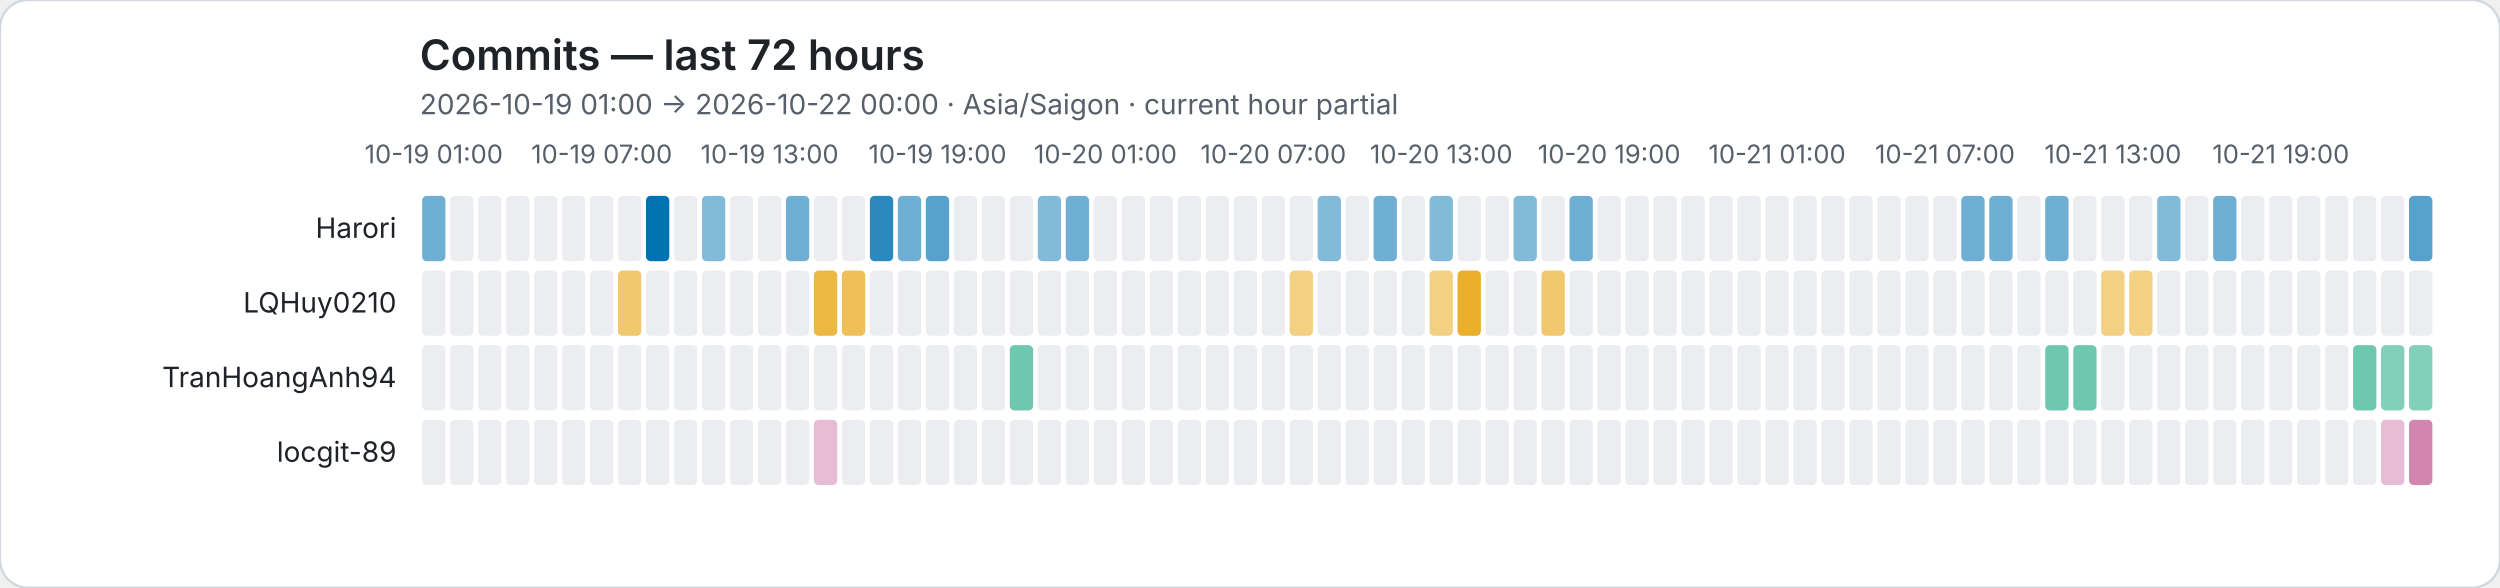
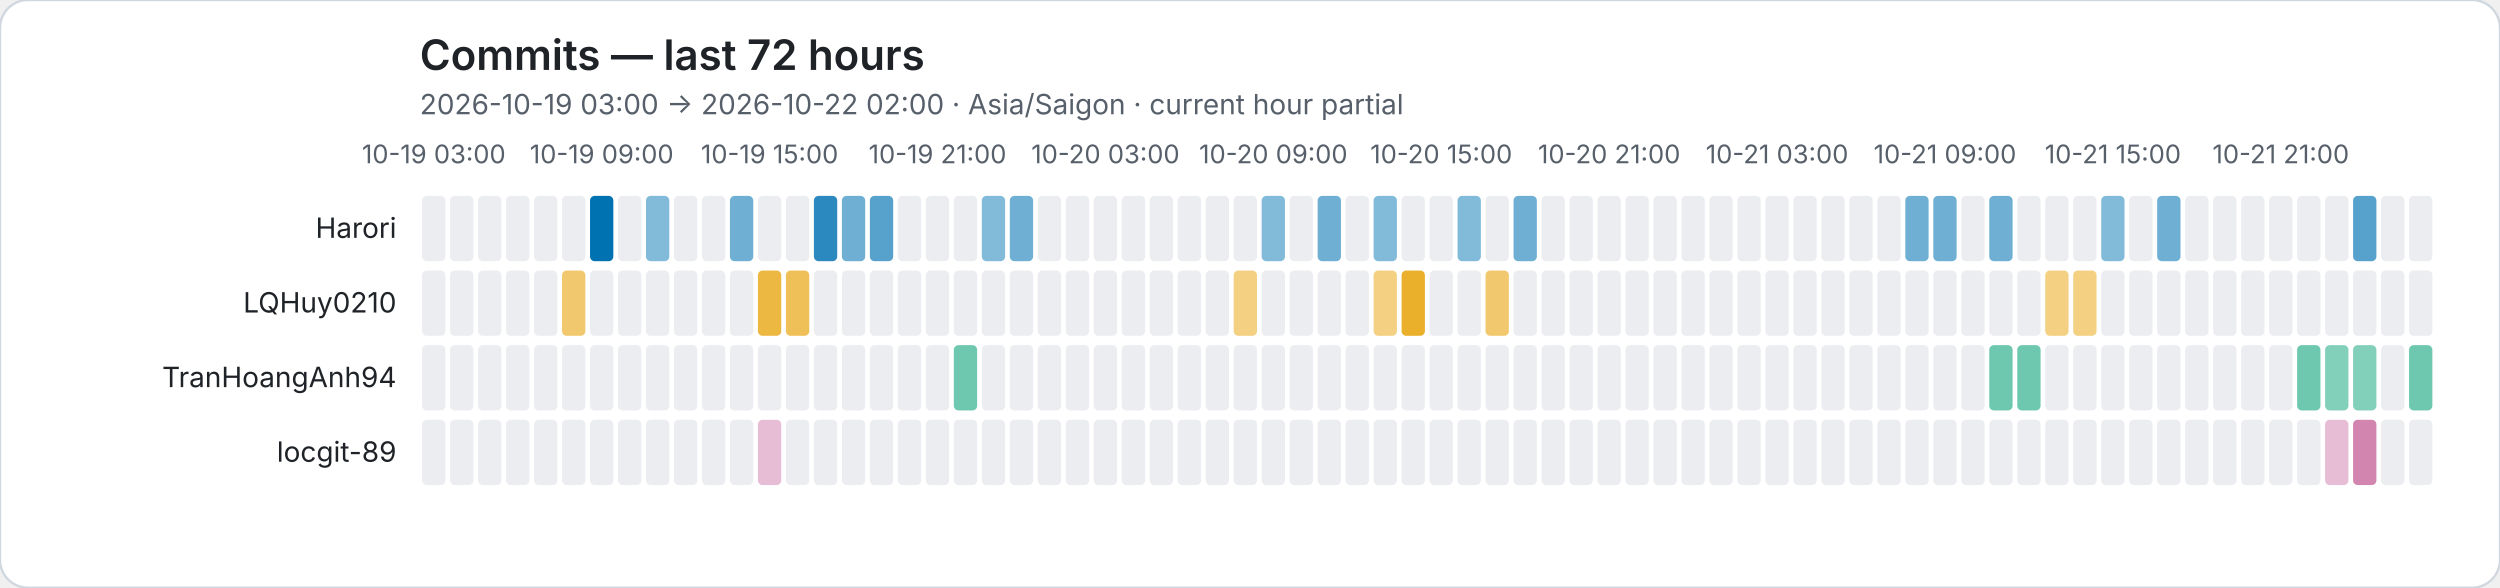
<svg xmlns="http://www.w3.org/2000/svg" role="img" viewBox="0 0 1072 252">
  <rect width="1072" height="252" rx="12" fill="#ffffff" stroke="#d0d7de" />
  <style>text{font-family:system-ui,-apple-system,BlinkMacSystemFont,"Segoe UI",sans-serif}.axis{fill:#57606a;font-size:11px}.heading{fill:#1f2328;font-size:18px;font-weight:600}.subheading{fill:#57606a;font-size:12px}.name{fill:#1f2328;font-size:12px}</style>
  <text class="heading" x="180" y="30">Commits — last 72 hours</text>
-   <text class="subheading" x="180" y="49">2026-10-19 01:00 → 2026-10-22 00:00 · Asia/Saigon · current hour partial</text>
-   <text class="axis" x="186" y="70" text-anchor="middle">10-19 01:00</text>
-   <text class="axis" x="258" y="70" text-anchor="middle">10-19 07:00</text>
-   <text class="axis" x="330" y="70" text-anchor="middle">10-19 13:00</text>
-   <text class="axis" x="402" y="70" text-anchor="middle">10-19 19:00</text>
-   <text class="axis" x="474" y="70" text-anchor="middle">10-20 01:00</text>
-   <text class="axis" x="546" y="70" text-anchor="middle">10-20 07:00</text>
-   <text class="axis" x="618" y="70" text-anchor="middle">10-20 13:00</text>
-   <text class="axis" x="690" y="70" text-anchor="middle">10-20 19:00</text>
-   <text class="axis" x="762" y="70" text-anchor="middle">10-21 01:00</text>
-   <text class="axis" x="834" y="70" text-anchor="middle">10-21 07:00</text>
-   <text class="axis" x="906" y="70" text-anchor="middle">10-21 13:00</text>
-   <text class="axis" x="978" y="70" text-anchor="middle">10-21 19:00</text>
+   <text class="subheading" x="180" y="49">2026-10-19 03:00 → 2026-10-22 02:00 · Asia/Saigon · current hour partial</text>
+   <text class="axis" x="186" y="70" text-anchor="middle">10-19 03:00</text>
+   <text class="axis" x="258" y="70" text-anchor="middle">10-19 09:00</text>
+   <text class="axis" x="330" y="70" text-anchor="middle">10-19 15:00</text>
+   <text class="axis" x="402" y="70" text-anchor="middle">10-19 21:00</text>
+   <text class="axis" x="474" y="70" text-anchor="middle">10-20 03:00</text>
+   <text class="axis" x="546" y="70" text-anchor="middle">10-20 09:00</text>
+   <text class="axis" x="618" y="70" text-anchor="middle">10-20 15:00</text>
+   <text class="axis" x="690" y="70" text-anchor="middle">10-20 21:00</text>
+   <text class="axis" x="762" y="70" text-anchor="middle">10-21 03:00</text>
+   <text class="axis" x="834" y="70" text-anchor="middle">10-21 09:00</text>
+   <text class="axis" x="906" y="70" text-anchor="middle">10-21 15:00</text>
+   <text class="axis" x="978" y="70" text-anchor="middle">10-21 21:00</text>
  <text class="name" x="170" y="102" text-anchor="end">Harori</text>
-   <rect data-hour="0" x="181" y="84" width="10" height="28" rx="2" fill="rgba(0, 114, 178, 0.57)" />
+   <rect data-hour="0" x="181" y="84" width="10" height="28" rx="2" fill="#ebedf0" />
  <rect data-hour="1" x="193" y="84" width="10" height="28" rx="2" fill="#ebedf0" />
  <rect data-hour="2" x="205" y="84" width="10" height="28" rx="2" fill="#ebedf0" />
  <rect data-hour="3" x="217" y="84" width="10" height="28" rx="2" fill="#ebedf0" />
  <rect data-hour="4" x="229" y="84" width="10" height="28" rx="2" fill="#ebedf0" />
  <rect data-hour="5" x="241" y="84" width="10" height="28" rx="2" fill="#ebedf0" />
-   <rect data-hour="6" x="253" y="84" width="10" height="28" rx="2" fill="#ebedf0" />
+   <rect data-hour="6" x="253" y="84" width="10" height="28" rx="2" fill="rgba(0, 114, 178, 1.00)" />
  <rect data-hour="7" x="265" y="84" width="10" height="28" rx="2" fill="#ebedf0" />
-   <rect data-hour="8" x="277" y="84" width="10" height="28" rx="2" fill="rgba(0, 114, 178, 1.00)" />
+   <rect data-hour="8" x="277" y="84" width="10" height="28" rx="2" fill="rgba(0, 114, 178, 0.49)" />
  <rect data-hour="9" x="289" y="84" width="10" height="28" rx="2" fill="#ebedf0" />
-   <rect data-hour="10" x="301" y="84" width="10" height="28" rx="2" fill="rgba(0, 114, 178, 0.49)" />
-   <rect data-hour="11" x="313" y="84" width="10" height="28" rx="2" fill="#ebedf0" />
+   <rect data-hour="10" x="301" y="84" width="10" height="28" rx="2" fill="#ebedf0" />
+   <rect data-hour="11" x="313" y="84" width="10" height="28" rx="2" fill="rgba(0, 114, 178, 0.57)" />
  <rect data-hour="12" x="325" y="84" width="10" height="28" rx="2" fill="#ebedf0" />
-   <rect data-hour="13" x="337" y="84" width="10" height="28" rx="2" fill="rgba(0, 114, 178, 0.57)" />
-   <rect data-hour="14" x="349" y="84" width="10" height="28" rx="2" fill="#ebedf0" />
-   <rect data-hour="15" x="361" y="84" width="10" height="28" rx="2" fill="#ebedf0" />
-   <rect data-hour="16" x="373" y="84" width="10" height="28" rx="2" fill="rgba(0, 114, 178, 0.83)" />
-   <rect data-hour="17" x="385" y="84" width="10" height="28" rx="2" fill="rgba(0, 114, 178, 0.57)" />
-   <rect data-hour="18" x="397" y="84" width="10" height="28" rx="2" fill="rgba(0, 114, 178, 0.66)" />
+   <rect data-hour="13" x="337" y="84" width="10" height="28" rx="2" fill="#ebedf0" />
+   <rect data-hour="14" x="349" y="84" width="10" height="28" rx="2" fill="rgba(0, 114, 178, 0.83)" />
+   <rect data-hour="15" x="361" y="84" width="10" height="28" rx="2" fill="rgba(0, 114, 178, 0.57)" />
+   <rect data-hour="16" x="373" y="84" width="10" height="28" rx="2" fill="rgba(0, 114, 178, 0.66)" />
+   <rect data-hour="17" x="385" y="84" width="10" height="28" rx="2" fill="#ebedf0" />
+   <rect data-hour="18" x="397" y="84" width="10" height="28" rx="2" fill="#ebedf0" />
  <rect data-hour="19" x="409" y="84" width="10" height="28" rx="2" fill="#ebedf0" />
-   <rect data-hour="20" x="421" y="84" width="10" height="28" rx="2" fill="#ebedf0" />
-   <rect data-hour="21" x="433" y="84" width="10" height="28" rx="2" fill="#ebedf0" />
-   <rect data-hour="22" x="445" y="84" width="10" height="28" rx="2" fill="rgba(0, 114, 178, 0.49)" />
-   <rect data-hour="23" x="457" y="84" width="10" height="28" rx="2" fill="rgba(0, 114, 178, 0.57)" />
+   <rect data-hour="20" x="421" y="84" width="10" height="28" rx="2" fill="rgba(0, 114, 178, 0.49)" />
+   <rect data-hour="21" x="433" y="84" width="10" height="28" rx="2" fill="rgba(0, 114, 178, 0.57)" />
+   <rect data-hour="22" x="445" y="84" width="10" height="28" rx="2" fill="#ebedf0" />
+   <rect data-hour="23" x="457" y="84" width="10" height="28" rx="2" fill="#ebedf0" />
  <rect data-hour="24" x="469" y="84" width="10" height="28" rx="2" fill="#ebedf0" />
  <rect data-hour="25" x="481" y="84" width="10" height="28" rx="2" fill="#ebedf0" />
  <rect data-hour="26" x="493" y="84" width="10" height="28" rx="2" fill="#ebedf0" />
  <rect data-hour="27" x="505" y="84" width="10" height="28" rx="2" fill="#ebedf0" />
  <rect data-hour="28" x="517" y="84" width="10" height="28" rx="2" fill="#ebedf0" />
  <rect data-hour="29" x="529" y="84" width="10" height="28" rx="2" fill="#ebedf0" />
-   <rect data-hour="30" x="541" y="84" width="10" height="28" rx="2" fill="#ebedf0" />
+   <rect data-hour="30" x="541" y="84" width="10" height="28" rx="2" fill="rgba(0, 114, 178, 0.49)" />
  <rect data-hour="31" x="553" y="84" width="10" height="28" rx="2" fill="#ebedf0" />
-   <rect data-hour="32" x="565" y="84" width="10" height="28" rx="2" fill="rgba(0, 114, 178, 0.49)" />
+   <rect data-hour="32" x="565" y="84" width="10" height="28" rx="2" fill="rgba(0, 114, 178, 0.57)" />
  <rect data-hour="33" x="577" y="84" width="10" height="28" rx="2" fill="#ebedf0" />
-   <rect data-hour="34" x="589" y="84" width="10" height="28" rx="2" fill="rgba(0, 114, 178, 0.57)" />
+   <rect data-hour="34" x="589" y="84" width="10" height="28" rx="2" fill="rgba(0, 114, 178, 0.49)" />
  <rect data-hour="35" x="601" y="84" width="10" height="28" rx="2" fill="#ebedf0" />
-   <rect data-hour="36" x="613" y="84" width="10" height="28" rx="2" fill="rgba(0, 114, 178, 0.49)" />
-   <rect data-hour="37" x="625" y="84" width="10" height="28" rx="2" fill="#ebedf0" />
+   <rect data-hour="36" x="613" y="84" width="10" height="28" rx="2" fill="#ebedf0" />
+   <rect data-hour="37" x="625" y="84" width="10" height="28" rx="2" fill="rgba(0, 114, 178, 0.49)" />
  <rect data-hour="38" x="637" y="84" width="10" height="28" rx="2" fill="#ebedf0" />
-   <rect data-hour="39" x="649" y="84" width="10" height="28" rx="2" fill="rgba(0, 114, 178, 0.49)" />
+   <rect data-hour="39" x="649" y="84" width="10" height="28" rx="2" fill="rgba(0, 114, 178, 0.57)" />
  <rect data-hour="40" x="661" y="84" width="10" height="28" rx="2" fill="#ebedf0" />
-   <rect data-hour="41" x="673" y="84" width="10" height="28" rx="2" fill="rgba(0, 114, 178, 0.57)" />
+   <rect data-hour="41" x="673" y="84" width="10" height="28" rx="2" fill="#ebedf0" />
  <rect data-hour="42" x="685" y="84" width="10" height="28" rx="2" fill="#ebedf0" />
  <rect data-hour="43" x="697" y="84" width="10" height="28" rx="2" fill="#ebedf0" />
  <rect data-hour="44" x="709" y="84" width="10" height="28" rx="2" fill="#ebedf0" />
  <rect data-hour="45" x="721" y="84" width="10" height="28" rx="2" fill="#ebedf0" />
  <rect data-hour="46" x="733" y="84" width="10" height="28" rx="2" fill="#ebedf0" />
  <rect data-hour="47" x="745" y="84" width="10" height="28" rx="2" fill="#ebedf0" />
  <rect data-hour="48" x="757" y="84" width="10" height="28" rx="2" fill="#ebedf0" />
  <rect data-hour="49" x="769" y="84" width="10" height="28" rx="2" fill="#ebedf0" />
  <rect data-hour="50" x="781" y="84" width="10" height="28" rx="2" fill="#ebedf0" />
  <rect data-hour="51" x="793" y="84" width="10" height="28" rx="2" fill="#ebedf0" />
  <rect data-hour="52" x="805" y="84" width="10" height="28" rx="2" fill="#ebedf0" />
-   <rect data-hour="53" x="817" y="84" width="10" height="28" rx="2" fill="#ebedf0" />
-   <rect data-hour="54" x="829" y="84" width="10" height="28" rx="2" fill="#ebedf0" />
-   <rect data-hour="55" x="841" y="84" width="10" height="28" rx="2" fill="rgba(0, 114, 178, 0.57)" />
+   <rect data-hour="53" x="817" y="84" width="10" height="28" rx="2" fill="rgba(0, 114, 178, 0.57)" />
+   <rect data-hour="54" x="829" y="84" width="10" height="28" rx="2" fill="rgba(0, 114, 178, 0.57)" />
+   <rect data-hour="55" x="841" y="84" width="10" height="28" rx="2" fill="#ebedf0" />
  <rect data-hour="56" x="853" y="84" width="10" height="28" rx="2" fill="rgba(0, 114, 178, 0.57)" />
  <rect data-hour="57" x="865" y="84" width="10" height="28" rx="2" fill="#ebedf0" />
-   <rect data-hour="58" x="877" y="84" width="10" height="28" rx="2" fill="rgba(0, 114, 178, 0.57)" />
+   <rect data-hour="58" x="877" y="84" width="10" height="28" rx="2" fill="#ebedf0" />
  <rect data-hour="59" x="889" y="84" width="10" height="28" rx="2" fill="#ebedf0" />
-   <rect data-hour="60" x="901" y="84" width="10" height="28" rx="2" fill="#ebedf0" />
+   <rect data-hour="60" x="901" y="84" width="10" height="28" rx="2" fill="rgba(0, 114, 178, 0.49)" />
  <rect data-hour="61" x="913" y="84" width="10" height="28" rx="2" fill="#ebedf0" />
-   <rect data-hour="62" x="925" y="84" width="10" height="28" rx="2" fill="rgba(0, 114, 178, 0.49)" />
+   <rect data-hour="62" x="925" y="84" width="10" height="28" rx="2" fill="rgba(0, 114, 178, 0.57)" />
  <rect data-hour="63" x="937" y="84" width="10" height="28" rx="2" fill="#ebedf0" />
-   <rect data-hour="64" x="949" y="84" width="10" height="28" rx="2" fill="rgba(0, 114, 178, 0.57)" />
+   <rect data-hour="64" x="949" y="84" width="10" height="28" rx="2" fill="#ebedf0" />
  <rect data-hour="65" x="961" y="84" width="10" height="28" rx="2" fill="#ebedf0" />
  <rect data-hour="66" x="973" y="84" width="10" height="28" rx="2" fill="#ebedf0" />
  <rect data-hour="67" x="985" y="84" width="10" height="28" rx="2" fill="#ebedf0" />
  <rect data-hour="68" x="997" y="84" width="10" height="28" rx="2" fill="#ebedf0" />
-   <rect data-hour="69" x="1009" y="84" width="10" height="28" rx="2" fill="#ebedf0" />
+   <rect data-hour="69" x="1009" y="84" width="10" height="28" rx="2" fill="rgba(0, 114, 178, 0.66)" />
  <rect data-hour="70" x="1021" y="84" width="10" height="28" rx="2" fill="#ebedf0" />
-   <rect data-hour="71" x="1033" y="84" width="10" height="28" rx="2" fill="rgba(0, 114, 178, 0.66)" />
+   <rect data-hour="71" x="1033" y="84" width="10" height="28" rx="2" fill="#ebedf0" />
  <text class="name" x="170" y="134" text-anchor="end">LQHuy0210</text>
  <rect data-hour="0" x="181" y="116" width="10" height="28" rx="2" fill="#ebedf0" />
  <rect data-hour="1" x="193" y="116" width="10" height="28" rx="2" fill="#ebedf0" />
  <rect data-hour="2" x="205" y="116" width="10" height="28" rx="2" fill="#ebedf0" />
  <rect data-hour="3" x="217" y="116" width="10" height="28" rx="2" fill="#ebedf0" />
  <rect data-hour="4" x="229" y="116" width="10" height="28" rx="2" fill="#ebedf0" />
-   <rect data-hour="5" x="241" y="116" width="10" height="28" rx="2" fill="#ebedf0" />
+   <rect data-hour="5" x="241" y="116" width="10" height="28" rx="2" fill="rgba(230, 159, 0, 0.57)" />
  <rect data-hour="6" x="253" y="116" width="10" height="28" rx="2" fill="#ebedf0" />
-   <rect data-hour="7" x="265" y="116" width="10" height="28" rx="2" fill="rgba(230, 159, 0, 0.57)" />
+   <rect data-hour="7" x="265" y="116" width="10" height="28" rx="2" fill="#ebedf0" />
  <rect data-hour="8" x="277" y="116" width="10" height="28" rx="2" fill="#ebedf0" />
  <rect data-hour="9" x="289" y="116" width="10" height="28" rx="2" fill="#ebedf0" />
  <rect data-hour="10" x="301" y="116" width="10" height="28" rx="2" fill="#ebedf0" />
  <rect data-hour="11" x="313" y="116" width="10" height="28" rx="2" fill="#ebedf0" />
-   <rect data-hour="12" x="325" y="116" width="10" height="28" rx="2" fill="#ebedf0" />
-   <rect data-hour="13" x="337" y="116" width="10" height="28" rx="2" fill="#ebedf0" />
-   <rect data-hour="14" x="349" y="116" width="10" height="28" rx="2" fill="rgba(230, 159, 0, 0.74)" />
-   <rect data-hour="15" x="361" y="116" width="10" height="28" rx="2" fill="rgba(230, 159, 0, 0.66)" />
+   <rect data-hour="12" x="325" y="116" width="10" height="28" rx="2" fill="rgba(230, 159, 0, 0.74)" />
+   <rect data-hour="13" x="337" y="116" width="10" height="28" rx="2" fill="rgba(230, 159, 0, 0.66)" />
+   <rect data-hour="14" x="349" y="116" width="10" height="28" rx="2" fill="#ebedf0" />
+   <rect data-hour="15" x="361" y="116" width="10" height="28" rx="2" fill="#ebedf0" />
  <rect data-hour="16" x="373" y="116" width="10" height="28" rx="2" fill="#ebedf0" />
  <rect data-hour="17" x="385" y="116" width="10" height="28" rx="2" fill="#ebedf0" />
  <rect data-hour="18" x="397" y="116" width="10" height="28" rx="2" fill="#ebedf0" />
  <rect data-hour="19" x="409" y="116" width="10" height="28" rx="2" fill="#ebedf0" />
  <rect data-hour="20" x="421" y="116" width="10" height="28" rx="2" fill="#ebedf0" />
  <rect data-hour="21" x="433" y="116" width="10" height="28" rx="2" fill="#ebedf0" />
  <rect data-hour="22" x="445" y="116" width="10" height="28" rx="2" fill="#ebedf0" />
  <rect data-hour="23" x="457" y="116" width="10" height="28" rx="2" fill="#ebedf0" />
  <rect data-hour="24" x="469" y="116" width="10" height="28" rx="2" fill="#ebedf0" />
  <rect data-hour="25" x="481" y="116" width="10" height="28" rx="2" fill="#ebedf0" />
  <rect data-hour="26" x="493" y="116" width="10" height="28" rx="2" fill="#ebedf0" />
  <rect data-hour="27" x="505" y="116" width="10" height="28" rx="2" fill="#ebedf0" />
  <rect data-hour="28" x="517" y="116" width="10" height="28" rx="2" fill="#ebedf0" />
-   <rect data-hour="29" x="529" y="116" width="10" height="28" rx="2" fill="#ebedf0" />
+   <rect data-hour="29" x="529" y="116" width="10" height="28" rx="2" fill="rgba(230, 159, 0, 0.49)" />
  <rect data-hour="30" x="541" y="116" width="10" height="28" rx="2" fill="#ebedf0" />
-   <rect data-hour="31" x="553" y="116" width="10" height="28" rx="2" fill="rgba(230, 159, 0, 0.49)" />
+   <rect data-hour="31" x="553" y="116" width="10" height="28" rx="2" fill="#ebedf0" />
  <rect data-hour="32" x="565" y="116" width="10" height="28" rx="2" fill="#ebedf0" />
  <rect data-hour="33" x="577" y="116" width="10" height="28" rx="2" fill="#ebedf0" />
-   <rect data-hour="34" x="589" y="116" width="10" height="28" rx="2" fill="#ebedf0" />
-   <rect data-hour="35" x="601" y="116" width="10" height="28" rx="2" fill="#ebedf0" />
-   <rect data-hour="36" x="613" y="116" width="10" height="28" rx="2" fill="rgba(230, 159, 0, 0.49)" />
-   <rect data-hour="37" x="625" y="116" width="10" height="28" rx="2" fill="rgba(230, 159, 0, 0.83)" />
-   <rect data-hour="38" x="637" y="116" width="10" height="28" rx="2" fill="#ebedf0" />
+   <rect data-hour="34" x="589" y="116" width="10" height="28" rx="2" fill="rgba(230, 159, 0, 0.49)" />
+   <rect data-hour="35" x="601" y="116" width="10" height="28" rx="2" fill="rgba(230, 159, 0, 0.83)" />
+   <rect data-hour="36" x="613" y="116" width="10" height="28" rx="2" fill="#ebedf0" />
+   <rect data-hour="37" x="625" y="116" width="10" height="28" rx="2" fill="#ebedf0" />
+   <rect data-hour="38" x="637" y="116" width="10" height="28" rx="2" fill="rgba(230, 159, 0, 0.57)" />
  <rect data-hour="39" x="649" y="116" width="10" height="28" rx="2" fill="#ebedf0" />
-   <rect data-hour="40" x="661" y="116" width="10" height="28" rx="2" fill="rgba(230, 159, 0, 0.57)" />
+   <rect data-hour="40" x="661" y="116" width="10" height="28" rx="2" fill="#ebedf0" />
  <rect data-hour="41" x="673" y="116" width="10" height="28" rx="2" fill="#ebedf0" />
  <rect data-hour="42" x="685" y="116" width="10" height="28" rx="2" fill="#ebedf0" />
  <rect data-hour="43" x="697" y="116" width="10" height="28" rx="2" fill="#ebedf0" />
  <rect data-hour="44" x="709" y="116" width="10" height="28" rx="2" fill="#ebedf0" />
  <rect data-hour="45" x="721" y="116" width="10" height="28" rx="2" fill="#ebedf0" />
  <rect data-hour="46" x="733" y="116" width="10" height="28" rx="2" fill="#ebedf0" />
  <rect data-hour="47" x="745" y="116" width="10" height="28" rx="2" fill="#ebedf0" />
  <rect data-hour="48" x="757" y="116" width="10" height="28" rx="2" fill="#ebedf0" />
  <rect data-hour="49" x="769" y="116" width="10" height="28" rx="2" fill="#ebedf0" />
  <rect data-hour="50" x="781" y="116" width="10" height="28" rx="2" fill="#ebedf0" />
  <rect data-hour="51" x="793" y="116" width="10" height="28" rx="2" fill="#ebedf0" />
  <rect data-hour="52" x="805" y="116" width="10" height="28" rx="2" fill="#ebedf0" />
  <rect data-hour="53" x="817" y="116" width="10" height="28" rx="2" fill="#ebedf0" />
  <rect data-hour="54" x="829" y="116" width="10" height="28" rx="2" fill="#ebedf0" />
  <rect data-hour="55" x="841" y="116" width="10" height="28" rx="2" fill="#ebedf0" />
  <rect data-hour="56" x="853" y="116" width="10" height="28" rx="2" fill="#ebedf0" />
  <rect data-hour="57" x="865" y="116" width="10" height="28" rx="2" fill="#ebedf0" />
-   <rect data-hour="58" x="877" y="116" width="10" height="28" rx="2" fill="#ebedf0" />
-   <rect data-hour="59" x="889" y="116" width="10" height="28" rx="2" fill="#ebedf0" />
-   <rect data-hour="60" x="901" y="116" width="10" height="28" rx="2" fill="rgba(230, 159, 0, 0.49)" />
-   <rect data-hour="61" x="913" y="116" width="10" height="28" rx="2" fill="rgba(230, 159, 0, 0.49)" />
+   <rect data-hour="58" x="877" y="116" width="10" height="28" rx="2" fill="rgba(230, 159, 0, 0.49)" />
+   <rect data-hour="59" x="889" y="116" width="10" height="28" rx="2" fill="rgba(230, 159, 0, 0.49)" />
+   <rect data-hour="60" x="901" y="116" width="10" height="28" rx="2" fill="#ebedf0" />
+   <rect data-hour="61" x="913" y="116" width="10" height="28" rx="2" fill="#ebedf0" />
  <rect data-hour="62" x="925" y="116" width="10" height="28" rx="2" fill="#ebedf0" />
  <rect data-hour="63" x="937" y="116" width="10" height="28" rx="2" fill="#ebedf0" />
  <rect data-hour="64" x="949" y="116" width="10" height="28" rx="2" fill="#ebedf0" />
  <rect data-hour="65" x="961" y="116" width="10" height="28" rx="2" fill="#ebedf0" />
  <rect data-hour="66" x="973" y="116" width="10" height="28" rx="2" fill="#ebedf0" />
  <rect data-hour="67" x="985" y="116" width="10" height="28" rx="2" fill="#ebedf0" />
  <rect data-hour="68" x="997" y="116" width="10" height="28" rx="2" fill="#ebedf0" />
  <rect data-hour="69" x="1009" y="116" width="10" height="28" rx="2" fill="#ebedf0" />
  <rect data-hour="70" x="1021" y="116" width="10" height="28" rx="2" fill="#ebedf0" />
  <rect data-hour="71" x="1033" y="116" width="10" height="28" rx="2" fill="#ebedf0" />
  <text class="name" x="170" y="166" text-anchor="end">TranHoangAnh94</text>
  <rect data-hour="0" x="181" y="148" width="10" height="28" rx="2" fill="#ebedf0" />
  <rect data-hour="1" x="193" y="148" width="10" height="28" rx="2" fill="#ebedf0" />
  <rect data-hour="2" x="205" y="148" width="10" height="28" rx="2" fill="#ebedf0" />
  <rect data-hour="3" x="217" y="148" width="10" height="28" rx="2" fill="#ebedf0" />
  <rect data-hour="4" x="229" y="148" width="10" height="28" rx="2" fill="#ebedf0" />
  <rect data-hour="5" x="241" y="148" width="10" height="28" rx="2" fill="#ebedf0" />
  <rect data-hour="6" x="253" y="148" width="10" height="28" rx="2" fill="#ebedf0" />
  <rect data-hour="7" x="265" y="148" width="10" height="28" rx="2" fill="#ebedf0" />
  <rect data-hour="8" x="277" y="148" width="10" height="28" rx="2" fill="#ebedf0" />
  <rect data-hour="9" x="289" y="148" width="10" height="28" rx="2" fill="#ebedf0" />
  <rect data-hour="10" x="301" y="148" width="10" height="28" rx="2" fill="#ebedf0" />
  <rect data-hour="11" x="313" y="148" width="10" height="28" rx="2" fill="#ebedf0" />
  <rect data-hour="12" x="325" y="148" width="10" height="28" rx="2" fill="#ebedf0" />
  <rect data-hour="13" x="337" y="148" width="10" height="28" rx="2" fill="#ebedf0" />
  <rect data-hour="14" x="349" y="148" width="10" height="28" rx="2" fill="#ebedf0" />
  <rect data-hour="15" x="361" y="148" width="10" height="28" rx="2" fill="#ebedf0" />
  <rect data-hour="16" x="373" y="148" width="10" height="28" rx="2" fill="#ebedf0" />
  <rect data-hour="17" x="385" y="148" width="10" height="28" rx="2" fill="#ebedf0" />
  <rect data-hour="18" x="397" y="148" width="10" height="28" rx="2" fill="#ebedf0" />
-   <rect data-hour="19" x="409" y="148" width="10" height="28" rx="2" fill="#ebedf0" />
+   <rect data-hour="19" x="409" y="148" width="10" height="28" rx="2" fill="rgba(0, 158, 115, 0.57)" />
  <rect data-hour="20" x="421" y="148" width="10" height="28" rx="2" fill="#ebedf0" />
-   <rect data-hour="21" x="433" y="148" width="10" height="28" rx="2" fill="rgba(0, 158, 115, 0.57)" />
+   <rect data-hour="21" x="433" y="148" width="10" height="28" rx="2" fill="#ebedf0" />
  <rect data-hour="22" x="445" y="148" width="10" height="28" rx="2" fill="#ebedf0" />
  <rect data-hour="23" x="457" y="148" width="10" height="28" rx="2" fill="#ebedf0" />
  <rect data-hour="24" x="469" y="148" width="10" height="28" rx="2" fill="#ebedf0" />
  <rect data-hour="25" x="481" y="148" width="10" height="28" rx="2" fill="#ebedf0" />
  <rect data-hour="26" x="493" y="148" width="10" height="28" rx="2" fill="#ebedf0" />
  <rect data-hour="27" x="505" y="148" width="10" height="28" rx="2" fill="#ebedf0" />
  <rect data-hour="28" x="517" y="148" width="10" height="28" rx="2" fill="#ebedf0" />
  <rect data-hour="29" x="529" y="148" width="10" height="28" rx="2" fill="#ebedf0" />
  <rect data-hour="30" x="541" y="148" width="10" height="28" rx="2" fill="#ebedf0" />
  <rect data-hour="31" x="553" y="148" width="10" height="28" rx="2" fill="#ebedf0" />
  <rect data-hour="32" x="565" y="148" width="10" height="28" rx="2" fill="#ebedf0" />
  <rect data-hour="33" x="577" y="148" width="10" height="28" rx="2" fill="#ebedf0" />
  <rect data-hour="34" x="589" y="148" width="10" height="28" rx="2" fill="#ebedf0" />
  <rect data-hour="35" x="601" y="148" width="10" height="28" rx="2" fill="#ebedf0" />
  <rect data-hour="36" x="613" y="148" width="10" height="28" rx="2" fill="#ebedf0" />
  <rect data-hour="37" x="625" y="148" width="10" height="28" rx="2" fill="#ebedf0" />
  <rect data-hour="38" x="637" y="148" width="10" height="28" rx="2" fill="#ebedf0" />
  <rect data-hour="39" x="649" y="148" width="10" height="28" rx="2" fill="#ebedf0" />
  <rect data-hour="40" x="661" y="148" width="10" height="28" rx="2" fill="#ebedf0" />
  <rect data-hour="41" x="673" y="148" width="10" height="28" rx="2" fill="#ebedf0" />
  <rect data-hour="42" x="685" y="148" width="10" height="28" rx="2" fill="#ebedf0" />
  <rect data-hour="43" x="697" y="148" width="10" height="28" rx="2" fill="#ebedf0" />
  <rect data-hour="44" x="709" y="148" width="10" height="28" rx="2" fill="#ebedf0" />
  <rect data-hour="45" x="721" y="148" width="10" height="28" rx="2" fill="#ebedf0" />
  <rect data-hour="46" x="733" y="148" width="10" height="28" rx="2" fill="#ebedf0" />
  <rect data-hour="47" x="745" y="148" width="10" height="28" rx="2" fill="#ebedf0" />
  <rect data-hour="48" x="757" y="148" width="10" height="28" rx="2" fill="#ebedf0" />
  <rect data-hour="49" x="769" y="148" width="10" height="28" rx="2" fill="#ebedf0" />
  <rect data-hour="50" x="781" y="148" width="10" height="28" rx="2" fill="#ebedf0" />
  <rect data-hour="51" x="793" y="148" width="10" height="28" rx="2" fill="#ebedf0" />
  <rect data-hour="52" x="805" y="148" width="10" height="28" rx="2" fill="#ebedf0" />
  <rect data-hour="53" x="817" y="148" width="10" height="28" rx="2" fill="#ebedf0" />
  <rect data-hour="54" x="829" y="148" width="10" height="28" rx="2" fill="#ebedf0" />
  <rect data-hour="55" x="841" y="148" width="10" height="28" rx="2" fill="#ebedf0" />
-   <rect data-hour="56" x="853" y="148" width="10" height="28" rx="2" fill="#ebedf0" />
-   <rect data-hour="57" x="865" y="148" width="10" height="28" rx="2" fill="#ebedf0" />
-   <rect data-hour="58" x="877" y="148" width="10" height="28" rx="2" fill="rgba(0, 158, 115, 0.57)" />
-   <rect data-hour="59" x="889" y="148" width="10" height="28" rx="2" fill="rgba(0, 158, 115, 0.57)" />
+   <rect data-hour="56" x="853" y="148" width="10" height="28" rx="2" fill="rgba(0, 158, 115, 0.57)" />
+   <rect data-hour="57" x="865" y="148" width="10" height="28" rx="2" fill="rgba(0, 158, 115, 0.57)" />
+   <rect data-hour="58" x="877" y="148" width="10" height="28" rx="2" fill="#ebedf0" />
+   <rect data-hour="59" x="889" y="148" width="10" height="28" rx="2" fill="#ebedf0" />
  <rect data-hour="60" x="901" y="148" width="10" height="28" rx="2" fill="#ebedf0" />
  <rect data-hour="61" x="913" y="148" width="10" height="28" rx="2" fill="#ebedf0" />
  <rect data-hour="62" x="925" y="148" width="10" height="28" rx="2" fill="#ebedf0" />
  <rect data-hour="63" x="937" y="148" width="10" height="28" rx="2" fill="#ebedf0" />
  <rect data-hour="64" x="949" y="148" width="10" height="28" rx="2" fill="#ebedf0" />
  <rect data-hour="65" x="961" y="148" width="10" height="28" rx="2" fill="#ebedf0" />
  <rect data-hour="66" x="973" y="148" width="10" height="28" rx="2" fill="#ebedf0" />
-   <rect data-hour="67" x="985" y="148" width="10" height="28" rx="2" fill="#ebedf0" />
-   <rect data-hour="68" x="997" y="148" width="10" height="28" rx="2" fill="#ebedf0" />
-   <rect data-hour="69" x="1009" y="148" width="10" height="28" rx="2" fill="rgba(0, 158, 115, 0.57)" />
-   <rect data-hour="70" x="1021" y="148" width="10" height="28" rx="2" fill="rgba(0, 158, 115, 0.49)" />
-   <rect data-hour="71" x="1033" y="148" width="10" height="28" rx="2" fill="rgba(0, 158, 115, 0.49)" />
+   <rect data-hour="67" x="985" y="148" width="10" height="28" rx="2" fill="rgba(0, 158, 115, 0.57)" />
+   <rect data-hour="68" x="997" y="148" width="10" height="28" rx="2" fill="rgba(0, 158, 115, 0.49)" />
+   <rect data-hour="69" x="1009" y="148" width="10" height="28" rx="2" fill="rgba(0, 158, 115, 0.49)" />
+   <rect data-hour="70" x="1021" y="148" width="10" height="28" rx="2" fill="#ebedf0" />
+   <rect data-hour="71" x="1033" y="148" width="10" height="28" rx="2" fill="rgba(0, 158, 115, 0.57)" />
  <text class="name" x="170" y="198" text-anchor="end">locgit-89</text>
  <rect data-hour="0" x="181" y="180" width="10" height="28" rx="2" fill="#ebedf0" />
  <rect data-hour="1" x="193" y="180" width="10" height="28" rx="2" fill="#ebedf0" />
  <rect data-hour="2" x="205" y="180" width="10" height="28" rx="2" fill="#ebedf0" />
  <rect data-hour="3" x="217" y="180" width="10" height="28" rx="2" fill="#ebedf0" />
  <rect data-hour="4" x="229" y="180" width="10" height="28" rx="2" fill="#ebedf0" />
  <rect data-hour="5" x="241" y="180" width="10" height="28" rx="2" fill="#ebedf0" />
  <rect data-hour="6" x="253" y="180" width="10" height="28" rx="2" fill="#ebedf0" />
  <rect data-hour="7" x="265" y="180" width="10" height="28" rx="2" fill="#ebedf0" />
  <rect data-hour="8" x="277" y="180" width="10" height="28" rx="2" fill="#ebedf0" />
  <rect data-hour="9" x="289" y="180" width="10" height="28" rx="2" fill="#ebedf0" />
  <rect data-hour="10" x="301" y="180" width="10" height="28" rx="2" fill="#ebedf0" />
  <rect data-hour="11" x="313" y="180" width="10" height="28" rx="2" fill="#ebedf0" />
-   <rect data-hour="12" x="325" y="180" width="10" height="28" rx="2" fill="#ebedf0" />
+   <rect data-hour="12" x="325" y="180" width="10" height="28" rx="2" fill="rgba(204, 121, 167, 0.49)" />
  <rect data-hour="13" x="337" y="180" width="10" height="28" rx="2" fill="#ebedf0" />
-   <rect data-hour="14" x="349" y="180" width="10" height="28" rx="2" fill="rgba(204, 121, 167, 0.49)" />
+   <rect data-hour="14" x="349" y="180" width="10" height="28" rx="2" fill="#ebedf0" />
  <rect data-hour="15" x="361" y="180" width="10" height="28" rx="2" fill="#ebedf0" />
  <rect data-hour="16" x="373" y="180" width="10" height="28" rx="2" fill="#ebedf0" />
  <rect data-hour="17" x="385" y="180" width="10" height="28" rx="2" fill="#ebedf0" />
  <rect data-hour="18" x="397" y="180" width="10" height="28" rx="2" fill="#ebedf0" />
  <rect data-hour="19" x="409" y="180" width="10" height="28" rx="2" fill="#ebedf0" />
  <rect data-hour="20" x="421" y="180" width="10" height="28" rx="2" fill="#ebedf0" />
  <rect data-hour="21" x="433" y="180" width="10" height="28" rx="2" fill="#ebedf0" />
  <rect data-hour="22" x="445" y="180" width="10" height="28" rx="2" fill="#ebedf0" />
  <rect data-hour="23" x="457" y="180" width="10" height="28" rx="2" fill="#ebedf0" />
  <rect data-hour="24" x="469" y="180" width="10" height="28" rx="2" fill="#ebedf0" />
  <rect data-hour="25" x="481" y="180" width="10" height="28" rx="2" fill="#ebedf0" />
  <rect data-hour="26" x="493" y="180" width="10" height="28" rx="2" fill="#ebedf0" />
  <rect data-hour="27" x="505" y="180" width="10" height="28" rx="2" fill="#ebedf0" />
  <rect data-hour="28" x="517" y="180" width="10" height="28" rx="2" fill="#ebedf0" />
  <rect data-hour="29" x="529" y="180" width="10" height="28" rx="2" fill="#ebedf0" />
  <rect data-hour="30" x="541" y="180" width="10" height="28" rx="2" fill="#ebedf0" />
  <rect data-hour="31" x="553" y="180" width="10" height="28" rx="2" fill="#ebedf0" />
  <rect data-hour="32" x="565" y="180" width="10" height="28" rx="2" fill="#ebedf0" />
  <rect data-hour="33" x="577" y="180" width="10" height="28" rx="2" fill="#ebedf0" />
  <rect data-hour="34" x="589" y="180" width="10" height="28" rx="2" fill="#ebedf0" />
  <rect data-hour="35" x="601" y="180" width="10" height="28" rx="2" fill="#ebedf0" />
  <rect data-hour="36" x="613" y="180" width="10" height="28" rx="2" fill="#ebedf0" />
  <rect data-hour="37" x="625" y="180" width="10" height="28" rx="2" fill="#ebedf0" />
  <rect data-hour="38" x="637" y="180" width="10" height="28" rx="2" fill="#ebedf0" />
  <rect data-hour="39" x="649" y="180" width="10" height="28" rx="2" fill="#ebedf0" />
  <rect data-hour="40" x="661" y="180" width="10" height="28" rx="2" fill="#ebedf0" />
  <rect data-hour="41" x="673" y="180" width="10" height="28" rx="2" fill="#ebedf0" />
  <rect data-hour="42" x="685" y="180" width="10" height="28" rx="2" fill="#ebedf0" />
  <rect data-hour="43" x="697" y="180" width="10" height="28" rx="2" fill="#ebedf0" />
  <rect data-hour="44" x="709" y="180" width="10" height="28" rx="2" fill="#ebedf0" />
  <rect data-hour="45" x="721" y="180" width="10" height="28" rx="2" fill="#ebedf0" />
  <rect data-hour="46" x="733" y="180" width="10" height="28" rx="2" fill="#ebedf0" />
  <rect data-hour="47" x="745" y="180" width="10" height="28" rx="2" fill="#ebedf0" />
  <rect data-hour="48" x="757" y="180" width="10" height="28" rx="2" fill="#ebedf0" />
  <rect data-hour="49" x="769" y="180" width="10" height="28" rx="2" fill="#ebedf0" />
  <rect data-hour="50" x="781" y="180" width="10" height="28" rx="2" fill="#ebedf0" />
  <rect data-hour="51" x="793" y="180" width="10" height="28" rx="2" fill="#ebedf0" />
  <rect data-hour="52" x="805" y="180" width="10" height="28" rx="2" fill="#ebedf0" />
  <rect data-hour="53" x="817" y="180" width="10" height="28" rx="2" fill="#ebedf0" />
  <rect data-hour="54" x="829" y="180" width="10" height="28" rx="2" fill="#ebedf0" />
  <rect data-hour="55" x="841" y="180" width="10" height="28" rx="2" fill="#ebedf0" />
  <rect data-hour="56" x="853" y="180" width="10" height="28" rx="2" fill="#ebedf0" />
  <rect data-hour="57" x="865" y="180" width="10" height="28" rx="2" fill="#ebedf0" />
  <rect data-hour="58" x="877" y="180" width="10" height="28" rx="2" fill="#ebedf0" />
  <rect data-hour="59" x="889" y="180" width="10" height="28" rx="2" fill="#ebedf0" />
  <rect data-hour="60" x="901" y="180" width="10" height="28" rx="2" fill="#ebedf0" />
  <rect data-hour="61" x="913" y="180" width="10" height="28" rx="2" fill="#ebedf0" />
  <rect data-hour="62" x="925" y="180" width="10" height="28" rx="2" fill="#ebedf0" />
  <rect data-hour="63" x="937" y="180" width="10" height="28" rx="2" fill="#ebedf0" />
  <rect data-hour="64" x="949" y="180" width="10" height="28" rx="2" fill="#ebedf0" />
  <rect data-hour="65" x="961" y="180" width="10" height="28" rx="2" fill="#ebedf0" />
  <rect data-hour="66" x="973" y="180" width="10" height="28" rx="2" fill="#ebedf0" />
  <rect data-hour="67" x="985" y="180" width="10" height="28" rx="2" fill="#ebedf0" />
-   <rect data-hour="68" x="997" y="180" width="10" height="28" rx="2" fill="#ebedf0" />
-   <rect data-hour="69" x="1009" y="180" width="10" height="28" rx="2" fill="#ebedf0" />
-   <rect data-hour="70" x="1021" y="180" width="10" height="28" rx="2" fill="rgba(204, 121, 167, 0.49)" />
-   <rect data-hour="71" x="1033" y="180" width="10" height="28" rx="2" fill="rgba(204, 121, 167, 0.91)" />
+   <rect data-hour="68" x="997" y="180" width="10" height="28" rx="2" fill="rgba(204, 121, 167, 0.49)" />
+   <rect data-hour="69" x="1009" y="180" width="10" height="28" rx="2" fill="rgba(204, 121, 167, 0.91)" />
+   <rect data-hour="70" x="1021" y="180" width="10" height="28" rx="2" fill="#ebedf0" />
+   <rect data-hour="71" x="1033" y="180" width="10" height="28" rx="2" fill="#ebedf0" />
</svg>
